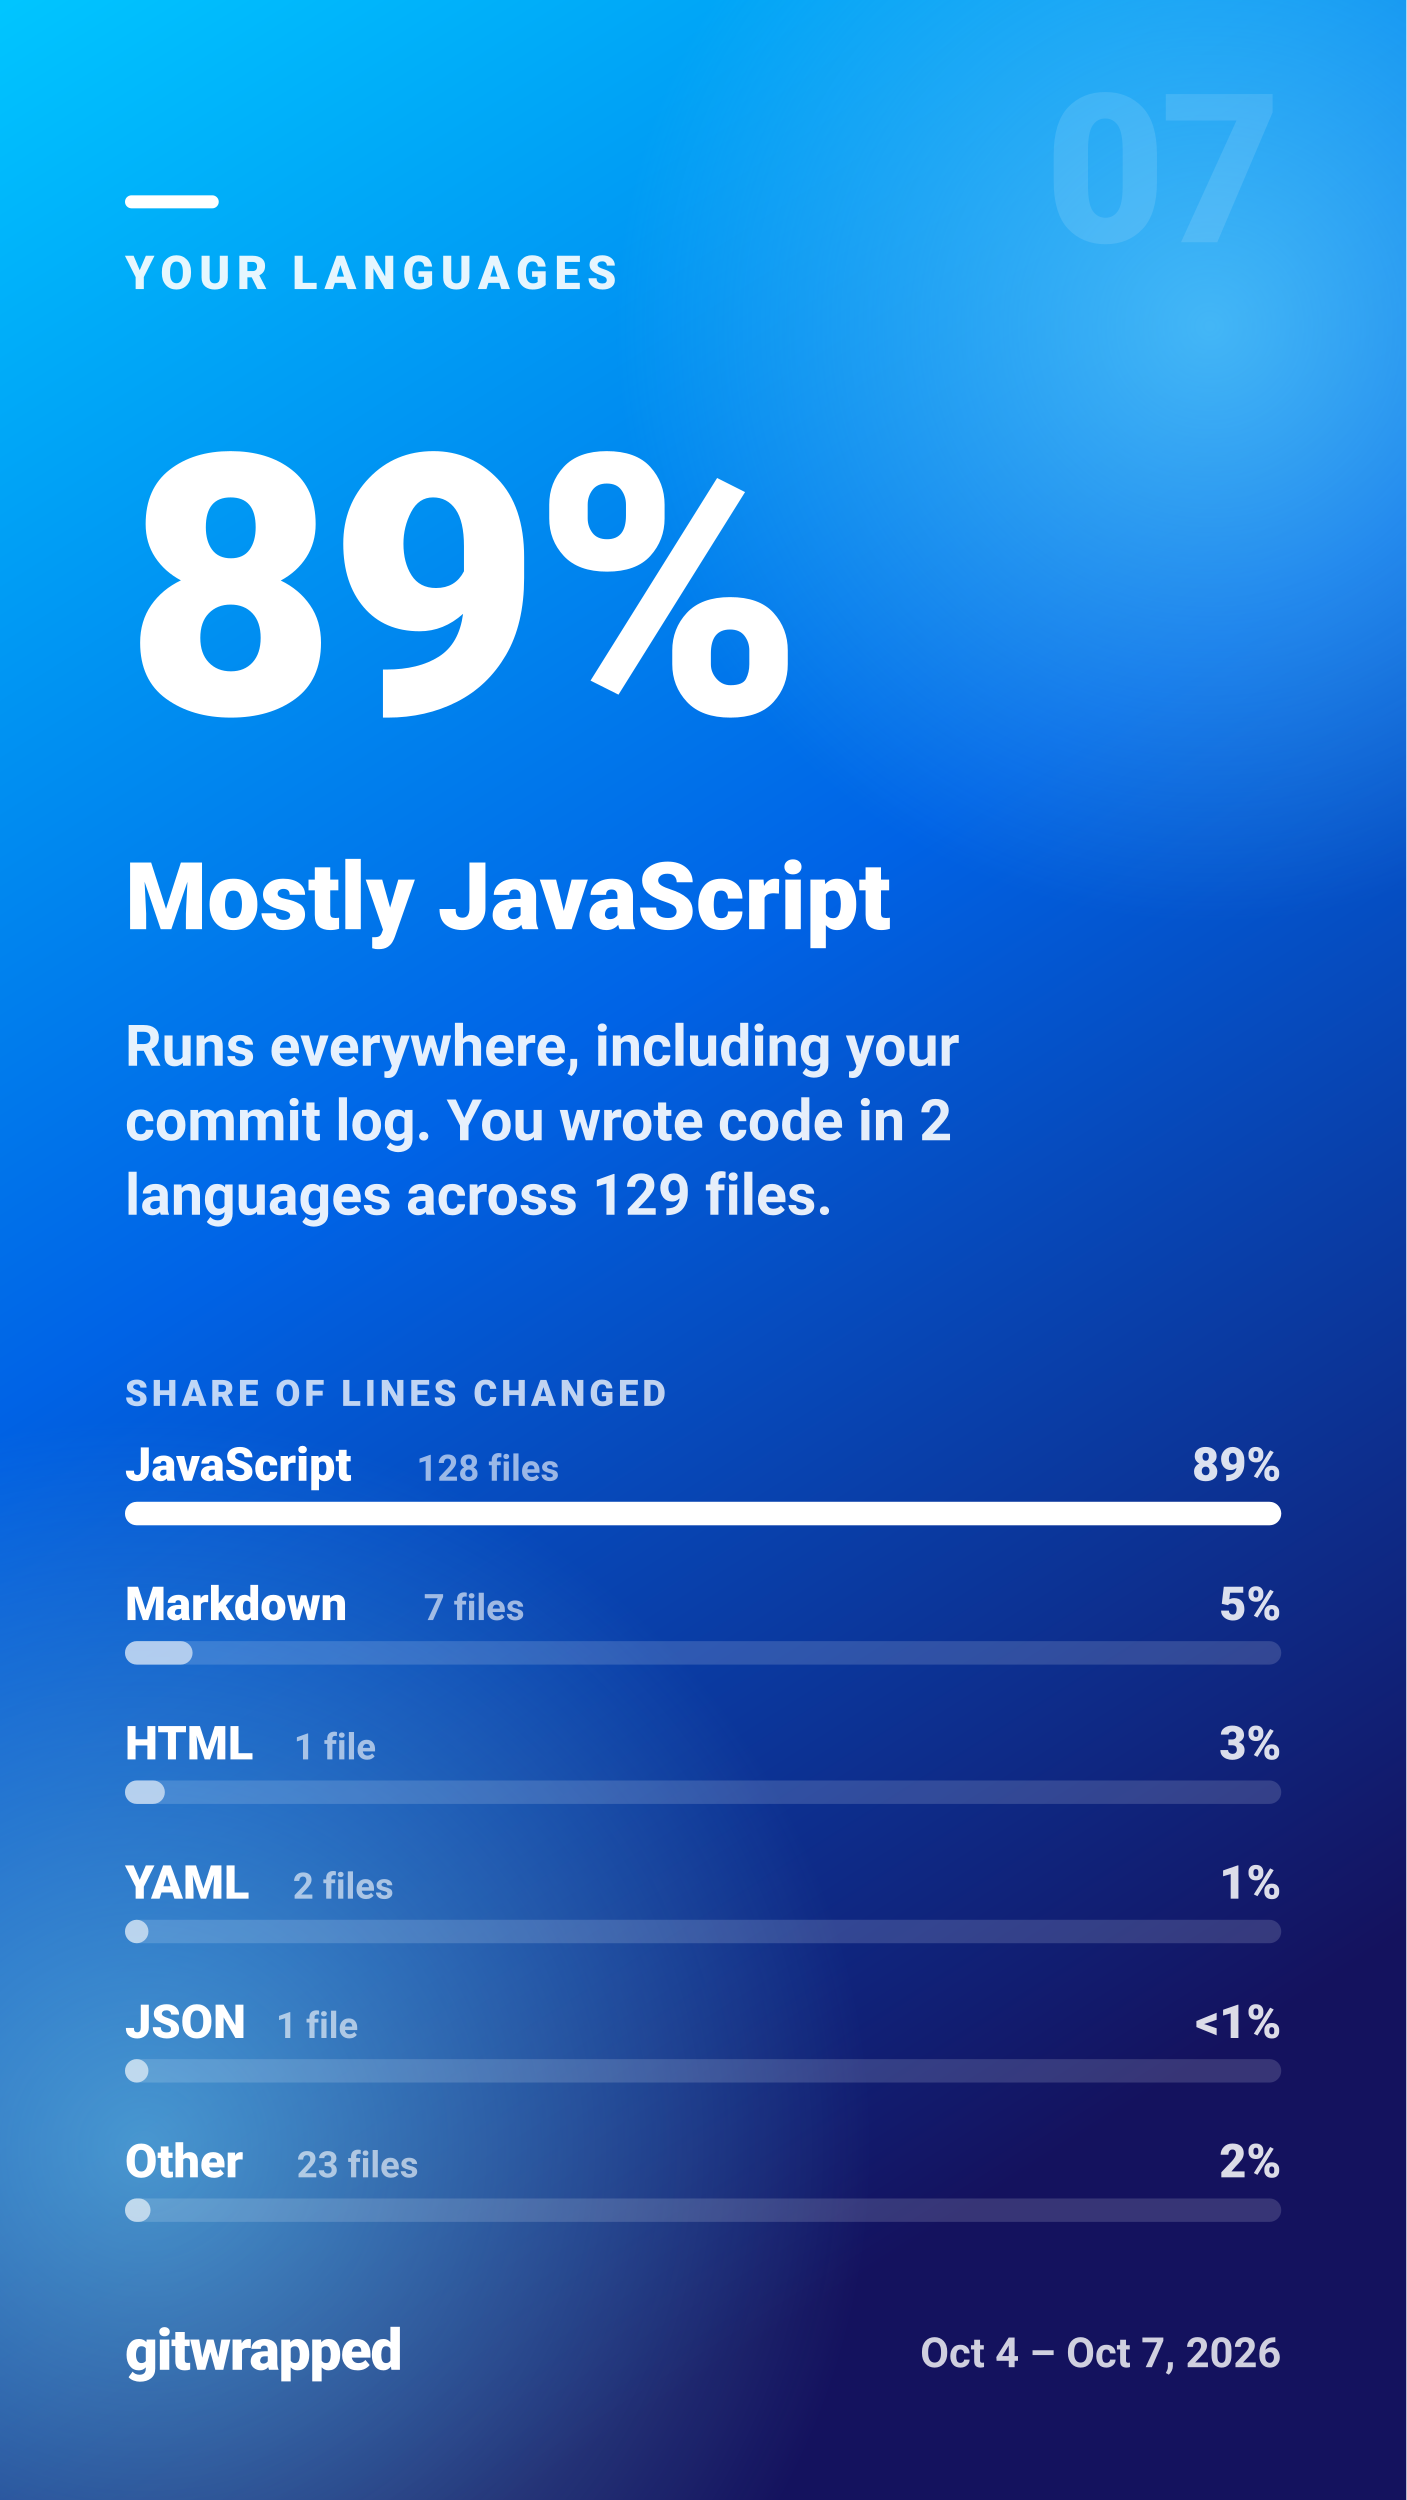
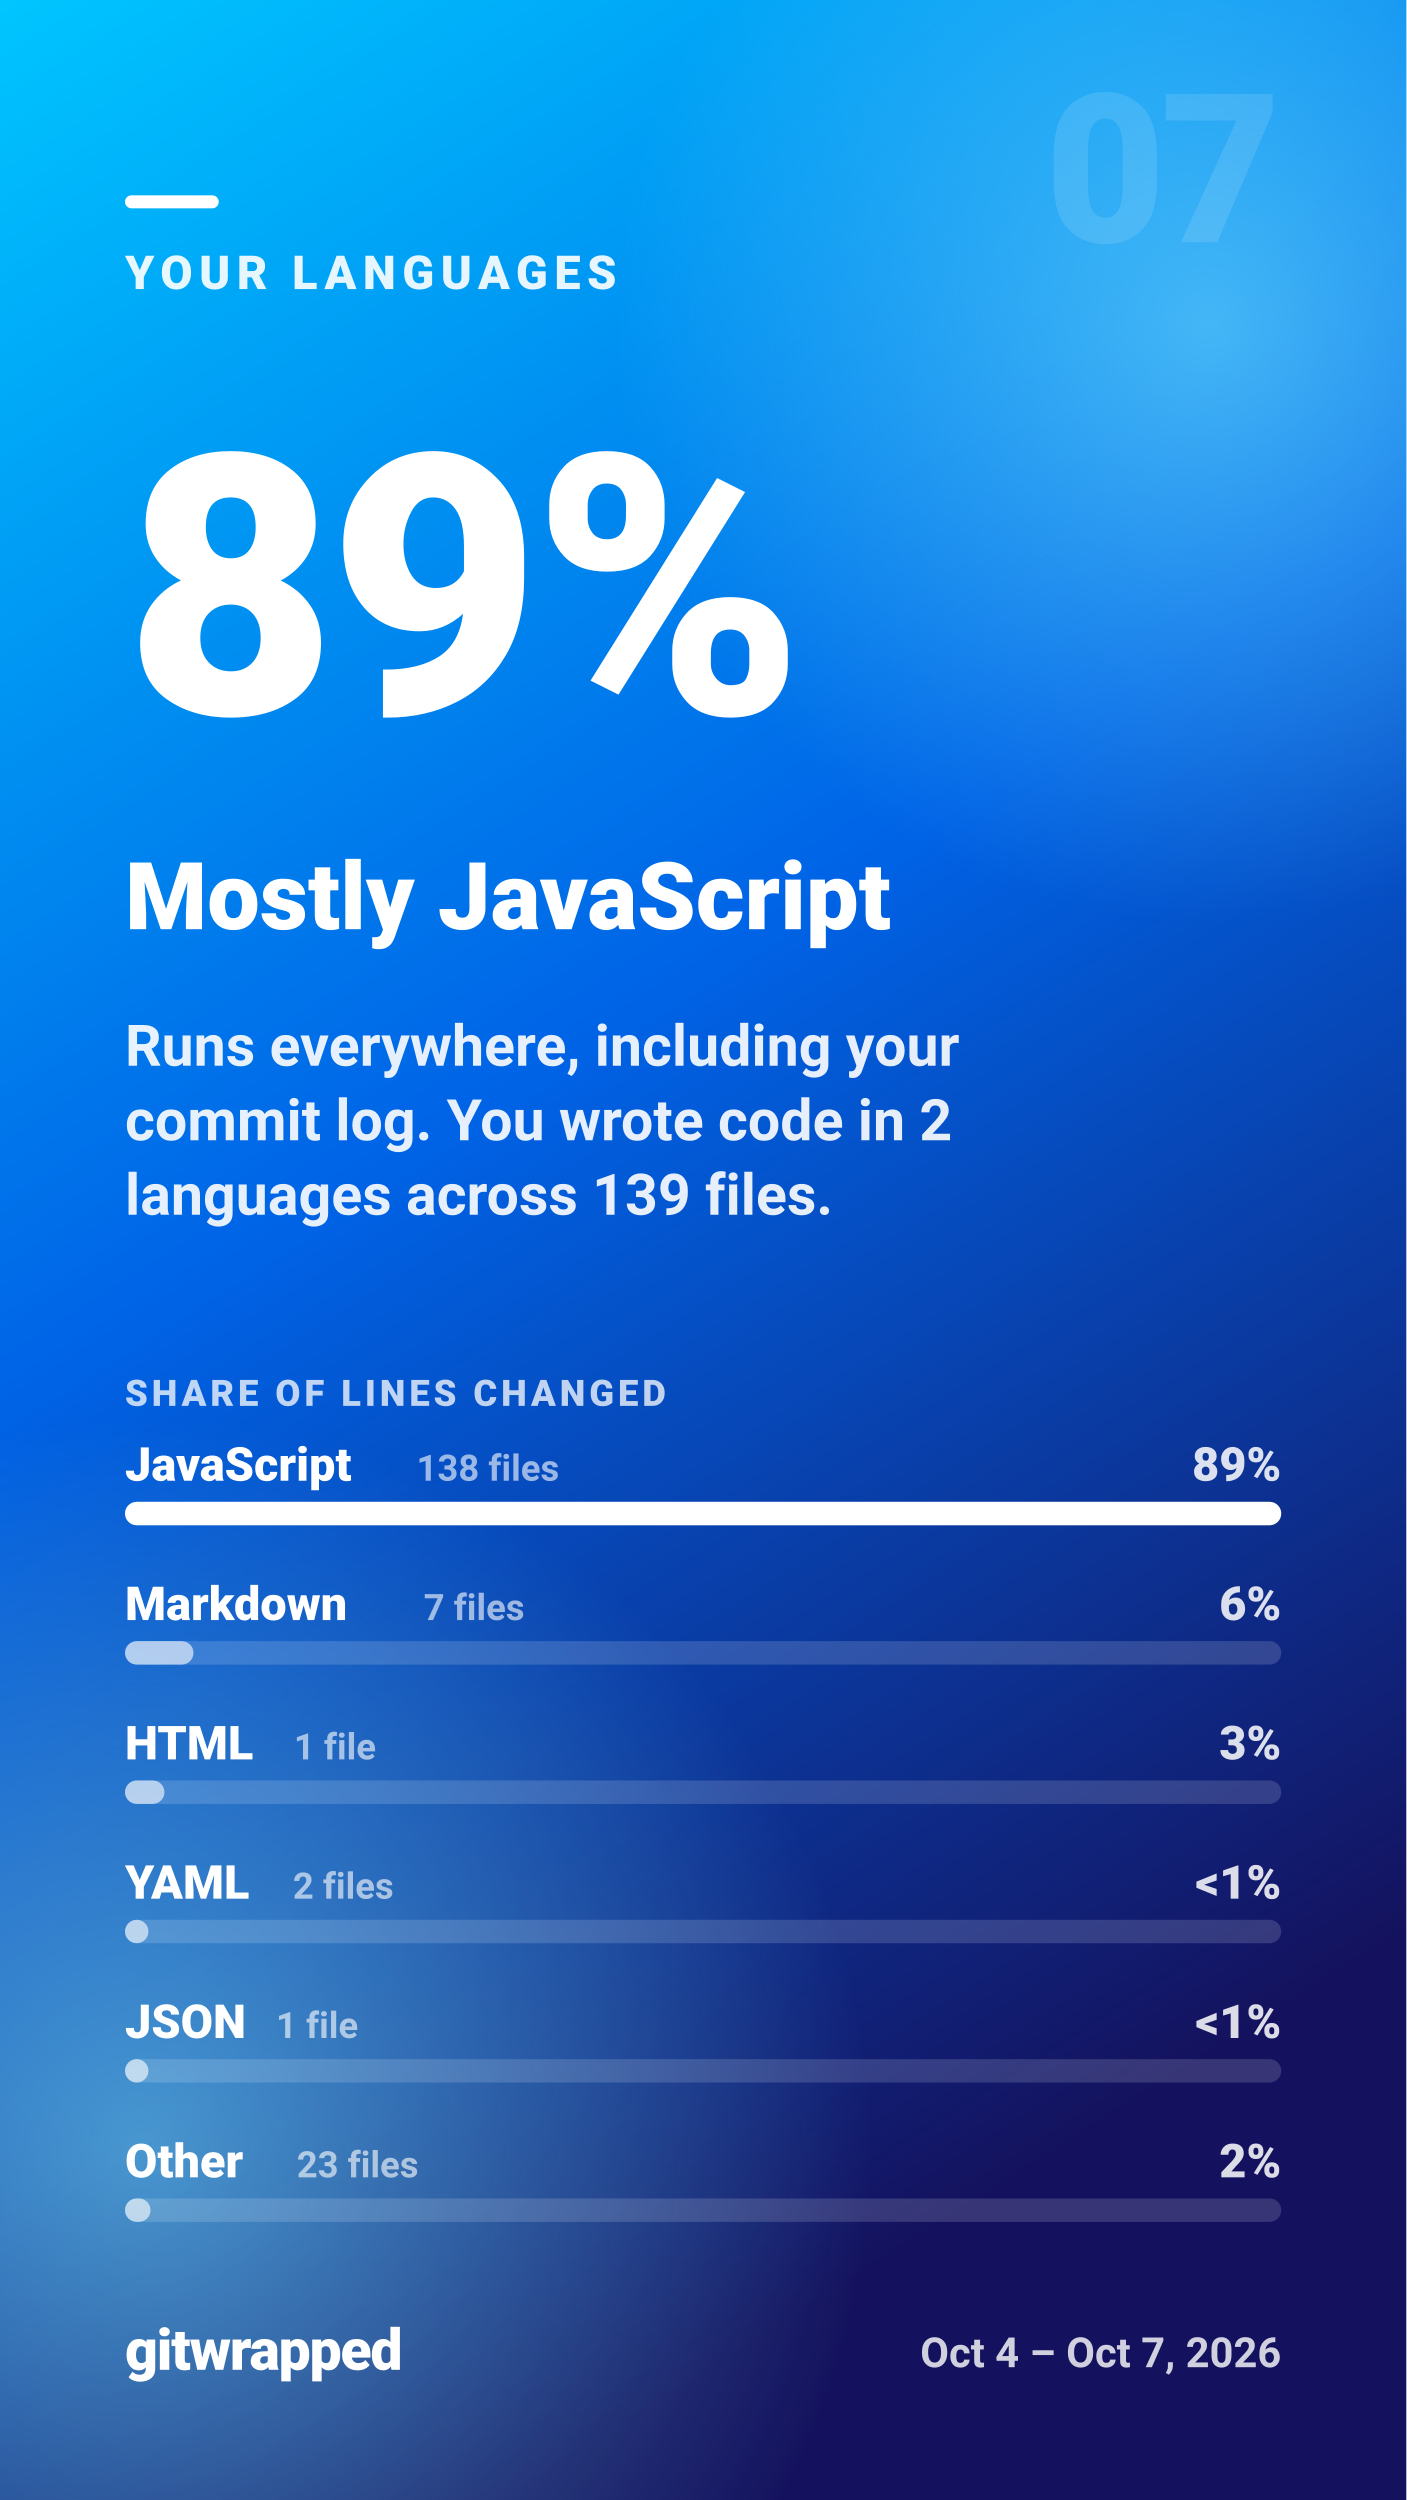
<svg xmlns="http://www.w3.org/2000/svg" width="1080" height="1920" viewBox="0 0 1080 1920" role="img" aria-label="YOUR LANGUAGES — 89% — Mostly JavaScript">
  <defs>
    <linearGradient id="gw-languages-bg" x1="0" y1="0" x2="0.35" y2="1">
      <stop offset="0.00" stop-color="#00c6ff" />
      <stop offset="0.50" stop-color="#0063e6" />
      <stop offset="1.00" stop-color="#14125e" />
    </linearGradient>
    <radialGradient id="gw-languages-glow">
      <stop offset="0" stop-color="#7ae8ff" stop-opacity="0.55" />
      <stop offset="1" stop-color="#7ae8ff" stop-opacity="0" />
    </radialGradient>
  </defs>
  <rect width="1080" height="1920" fill="url(#gw-languages-bg)" />
  <circle cx="930" cy="250" r="460" fill="url(#gw-languages-glow)" />
  <circle cx="110" cy="1650" r="560" fill="url(#gw-languages-glow)" />
  <g fill="#ffffff" font-family="system-ui, -apple-system, 'Segoe UI', Roboto, Helvetica, Arial, sans-serif">
    <text x="984" y="186" font-size="160" font-weight="900" fill-opacity="0.12" text-anchor="end" letter-spacing="-4">07</text>
    <rect x="96" y="150" width="72" height="10" rx="5" fill="#ffffff" />
    <text x="96" y="222" font-size="36" font-weight="800" fill-opacity="0.9" letter-spacing="5">YOUR LANGUAGES</text>
    <text x="96" y="548.4" font-size="280" font-weight="900" letter-spacing="-5.6">89%</text>
    <text x="96" y="713.6" font-size="72" font-weight="800">Mostly JavaScript</text>
    <text x="96" y="818.5" font-size="44" font-weight="600" fill-opacity="0.9">Runs everywhere, including your</text>
    <text x="96" y="875.7" font-size="44" font-weight="600" fill-opacity="0.9">commit log. You wrote code in 2</text>
-     <text x="96" y="932.9" font-size="44" font-weight="600" fill-opacity="0.9">languages across 129 files.</text>
+     <text x="96" y="932.9" font-size="44" font-weight="600" fill-opacity="0.9">languages across 139 files.</text>
    <text x="96" y="1079.7" font-size="28" font-weight="800" fill-opacity="0.75" letter-spacing="3">SHARE OF LINES CHANGED</text>
    <g>
      <text x="96" y="1137.2" font-size="36" font-weight="800">JavaScript</text>
-       <text x="319.9" y="1137.2" font-size="28" font-weight="600" fill-opacity="0.6">128 files</text>
+       <text x="319.9" y="1137.2" font-size="28" font-weight="600" fill-opacity="0.6">138 files</text>
      <text x="984" y="1137.2" font-size="36" font-weight="800" fill-opacity="0.85" text-anchor="end">89%</text>
      <rect x="96" y="1153.4" width="888" height="18" rx="9" fill-opacity="0.15" />
      <rect x="96" y="1153.4" width="888" height="18" rx="9" />
    </g>
    <g>
      <text x="96" y="1244.2" font-size="36" font-weight="800">Markdown</text>
      <text x="325.4" y="1244.2" font-size="28" font-weight="600" fill-opacity="0.6">7 files</text>
-       <text x="984" y="1244.2" font-size="36" font-weight="800" fill-opacity="0.85" text-anchor="end">5%</text>
+       <text x="984" y="1244.2" font-size="36" font-weight="800" fill-opacity="0.85" text-anchor="end">6%</text>
      <rect x="96" y="1260.4" width="888" height="18" rx="9" fill-opacity="0.15" />
-       <rect x="96" y="1260.4" width="51.9" height="18" rx="9" fill-opacity="0.6" />
+       <rect x="96" y="1260.4" width="52.6" height="18" rx="9" fill-opacity="0.6" />
    </g>
    <g>
      <text x="96" y="1351.2" font-size="36" font-weight="800">HTML</text>
      <text x="225.7" y="1351.2" font-size="28" font-weight="600" fill-opacity="0.6">1 file</text>
      <text x="984" y="1351.2" font-size="36" font-weight="800" fill-opacity="0.85" text-anchor="end">3%</text>
      <rect x="96" y="1367.4" width="888" height="18" rx="9" fill-opacity="0.15" />
-       <rect x="96" y="1367.4" width="30.6" height="18" rx="9" fill-opacity="0.6" />
+       <rect x="96" y="1367.4" width="30.3" height="18" rx="9" fill-opacity="0.6" />
    </g>
    <g>
      <text x="96" y="1458.2" font-size="36" font-weight="800">YAML</text>
      <text x="224.9" y="1458.2" font-size="28" font-weight="600" fill-opacity="0.6">2 files</text>
-       <text x="984" y="1458.2" font-size="36" font-weight="800" fill-opacity="0.85" text-anchor="end">1%</text>
+       <text x="984" y="1458.2" font-size="36" font-weight="800" fill-opacity="0.85" text-anchor="end">&lt;1%</text>
      <rect x="96" y="1474.4" width="888" height="18" rx="9" fill-opacity="0.15" />
      <rect x="96" y="1474.4" width="18" height="18" rx="9" fill-opacity="0.6" />
    </g>
    <g>
      <text x="96" y="1565.2" font-size="36" font-weight="800">JSON</text>
      <text x="212" y="1565.2" font-size="28" font-weight="600" fill-opacity="0.6">1 file</text>
      <text x="984" y="1565.2" font-size="36" font-weight="800" fill-opacity="0.85" text-anchor="end">&lt;1%</text>
      <rect x="96" y="1581.4" width="888" height="18" rx="9" fill-opacity="0.15" />
      <rect x="96" y="1581.4" width="18" height="18" rx="9" fill-opacity="0.6" />
    </g>
    <g>
      <text x="96" y="1672.2" font-size="36" font-weight="800">Other</text>
      <text x="227.9" y="1672.2" font-size="28" font-weight="600" fill-opacity="0.6">23 files</text>
      <text x="984" y="1672.2" font-size="36" font-weight="800" fill-opacity="0.85" text-anchor="end">2%</text>
      <rect x="96" y="1688.4" width="888" height="18" rx="9" fill-opacity="0.15" />
      <rect x="96" y="1688.4" width="19.6" height="18" rx="9" fill-opacity="0.6" />
    </g>
    <text x="96" y="1820" font-size="44" font-weight="900" letter-spacing="-1">gitwrapped</text>
    <text x="984" y="1818" font-size="32" font-weight="600" fill-opacity="0.8" text-anchor="end">Oct 4 – Oct 7, 2026</text>
  </g>
</svg>
